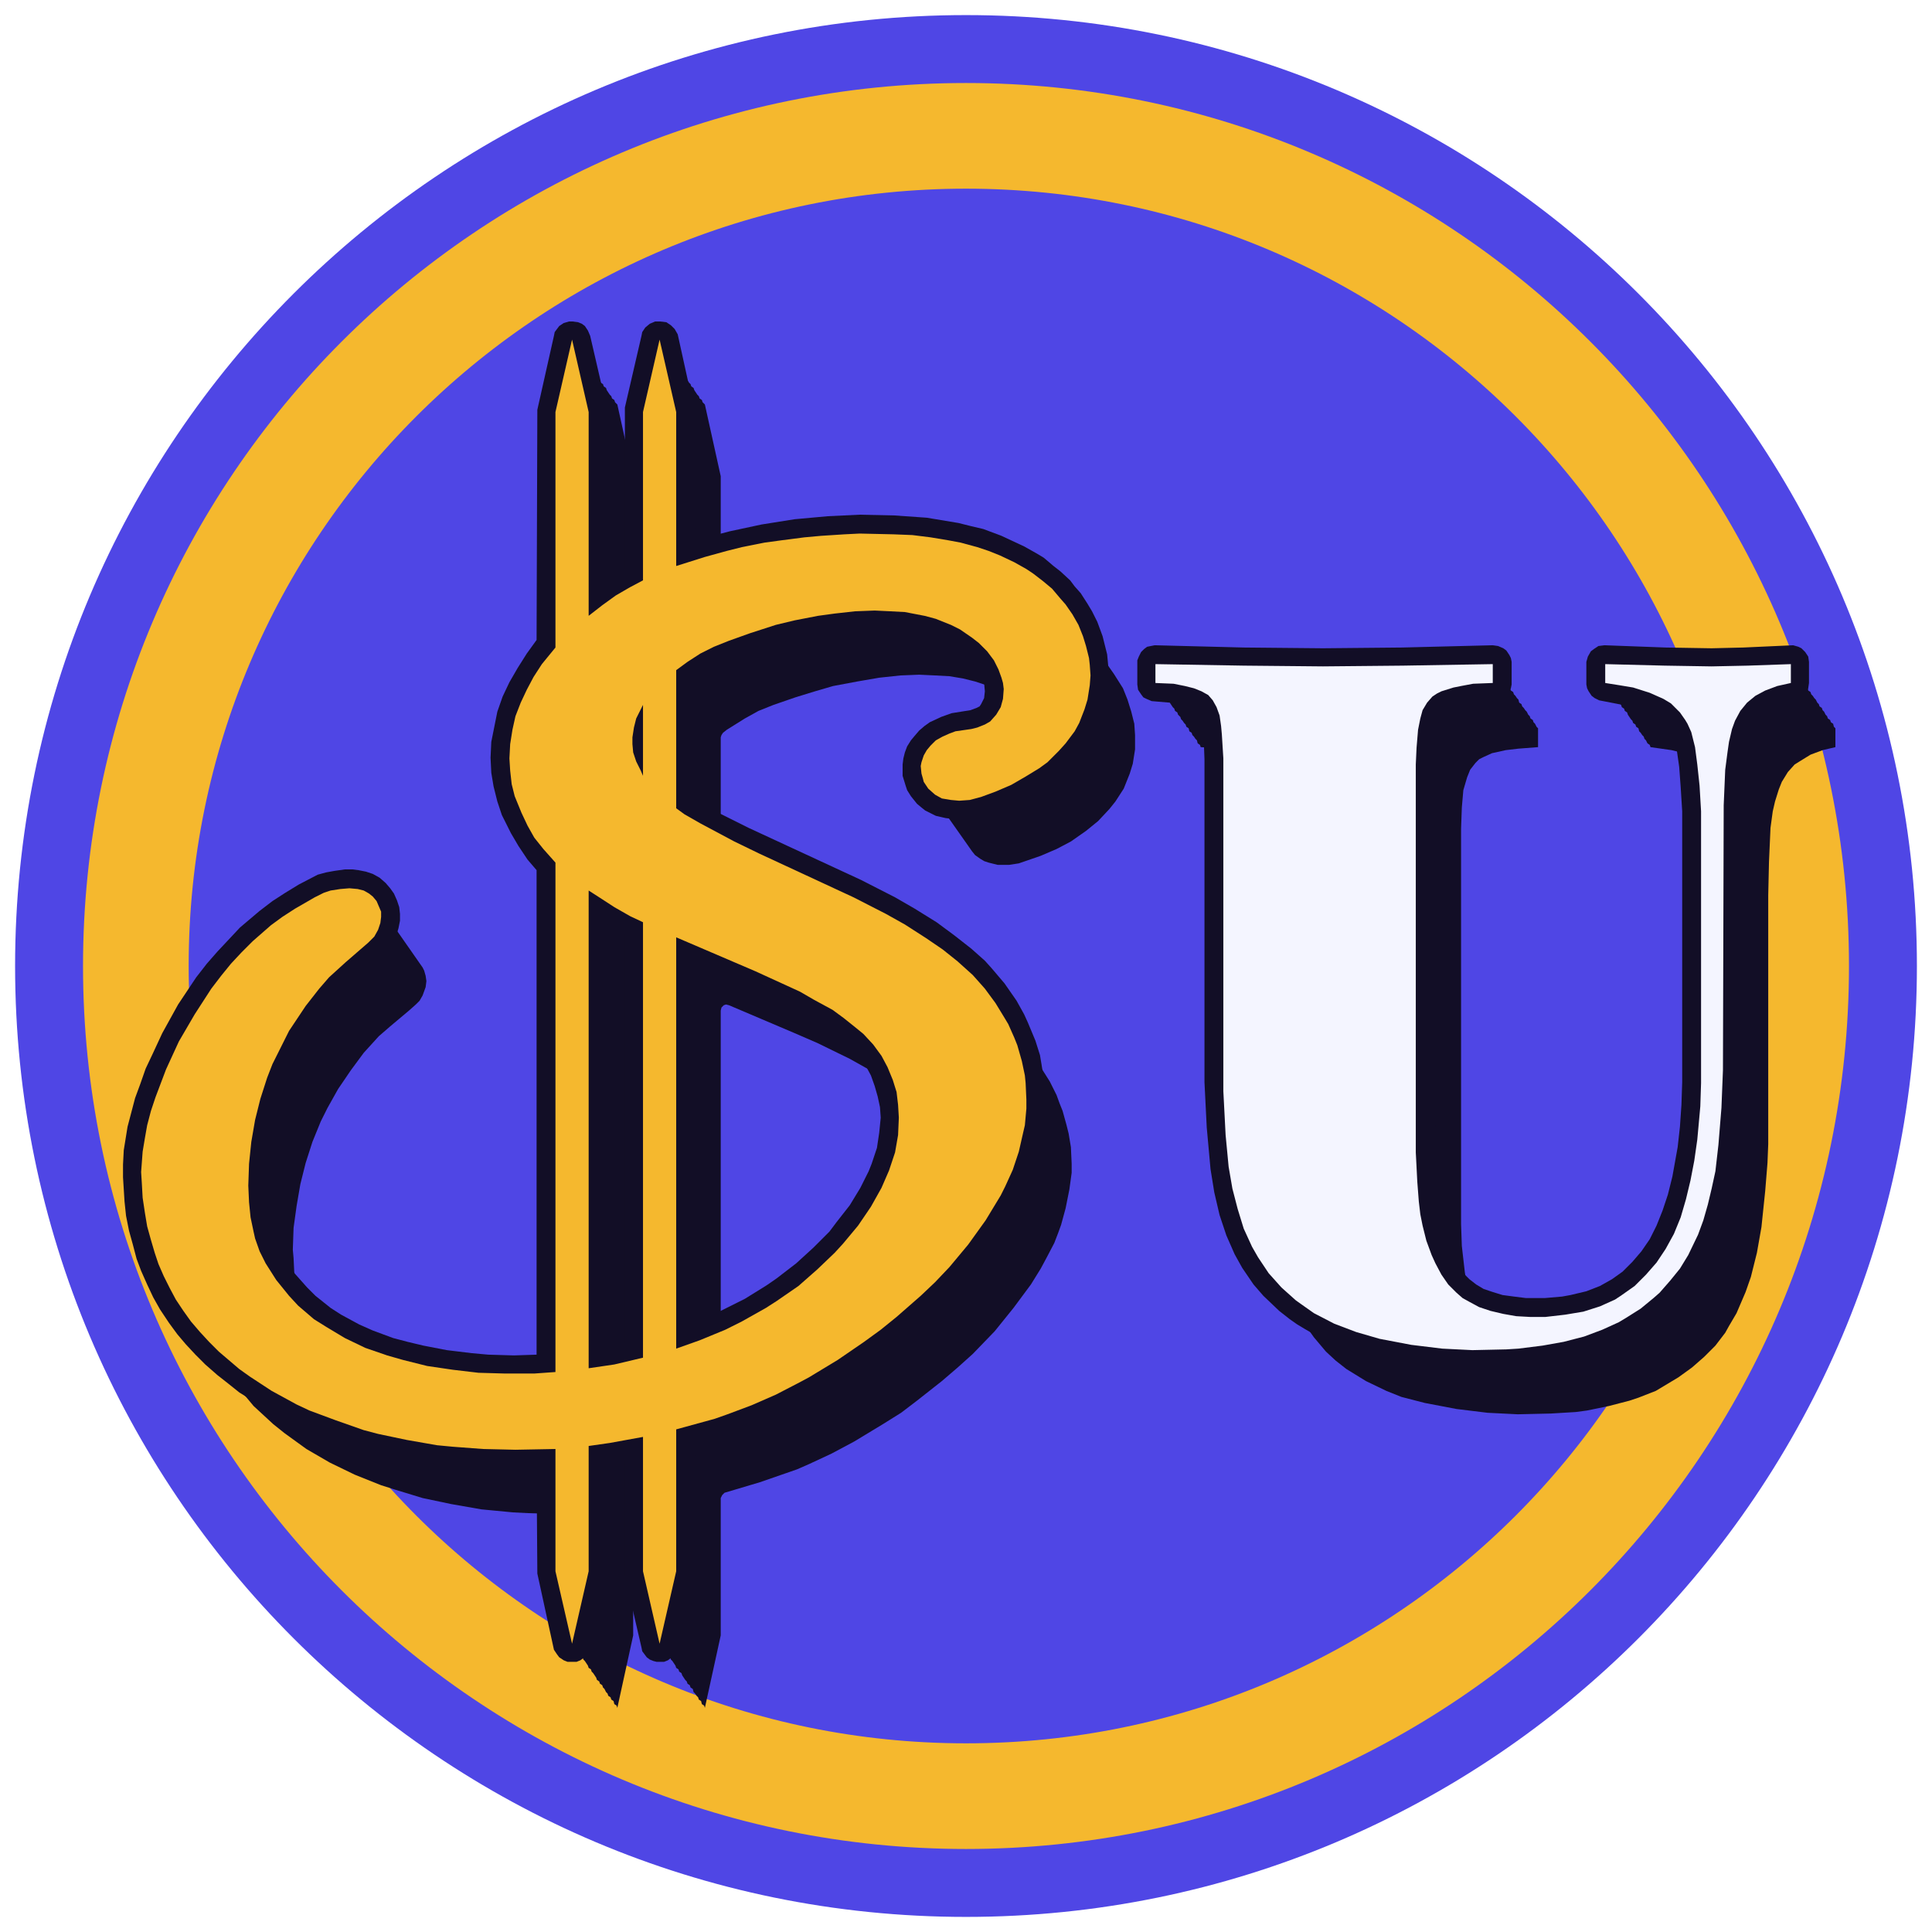
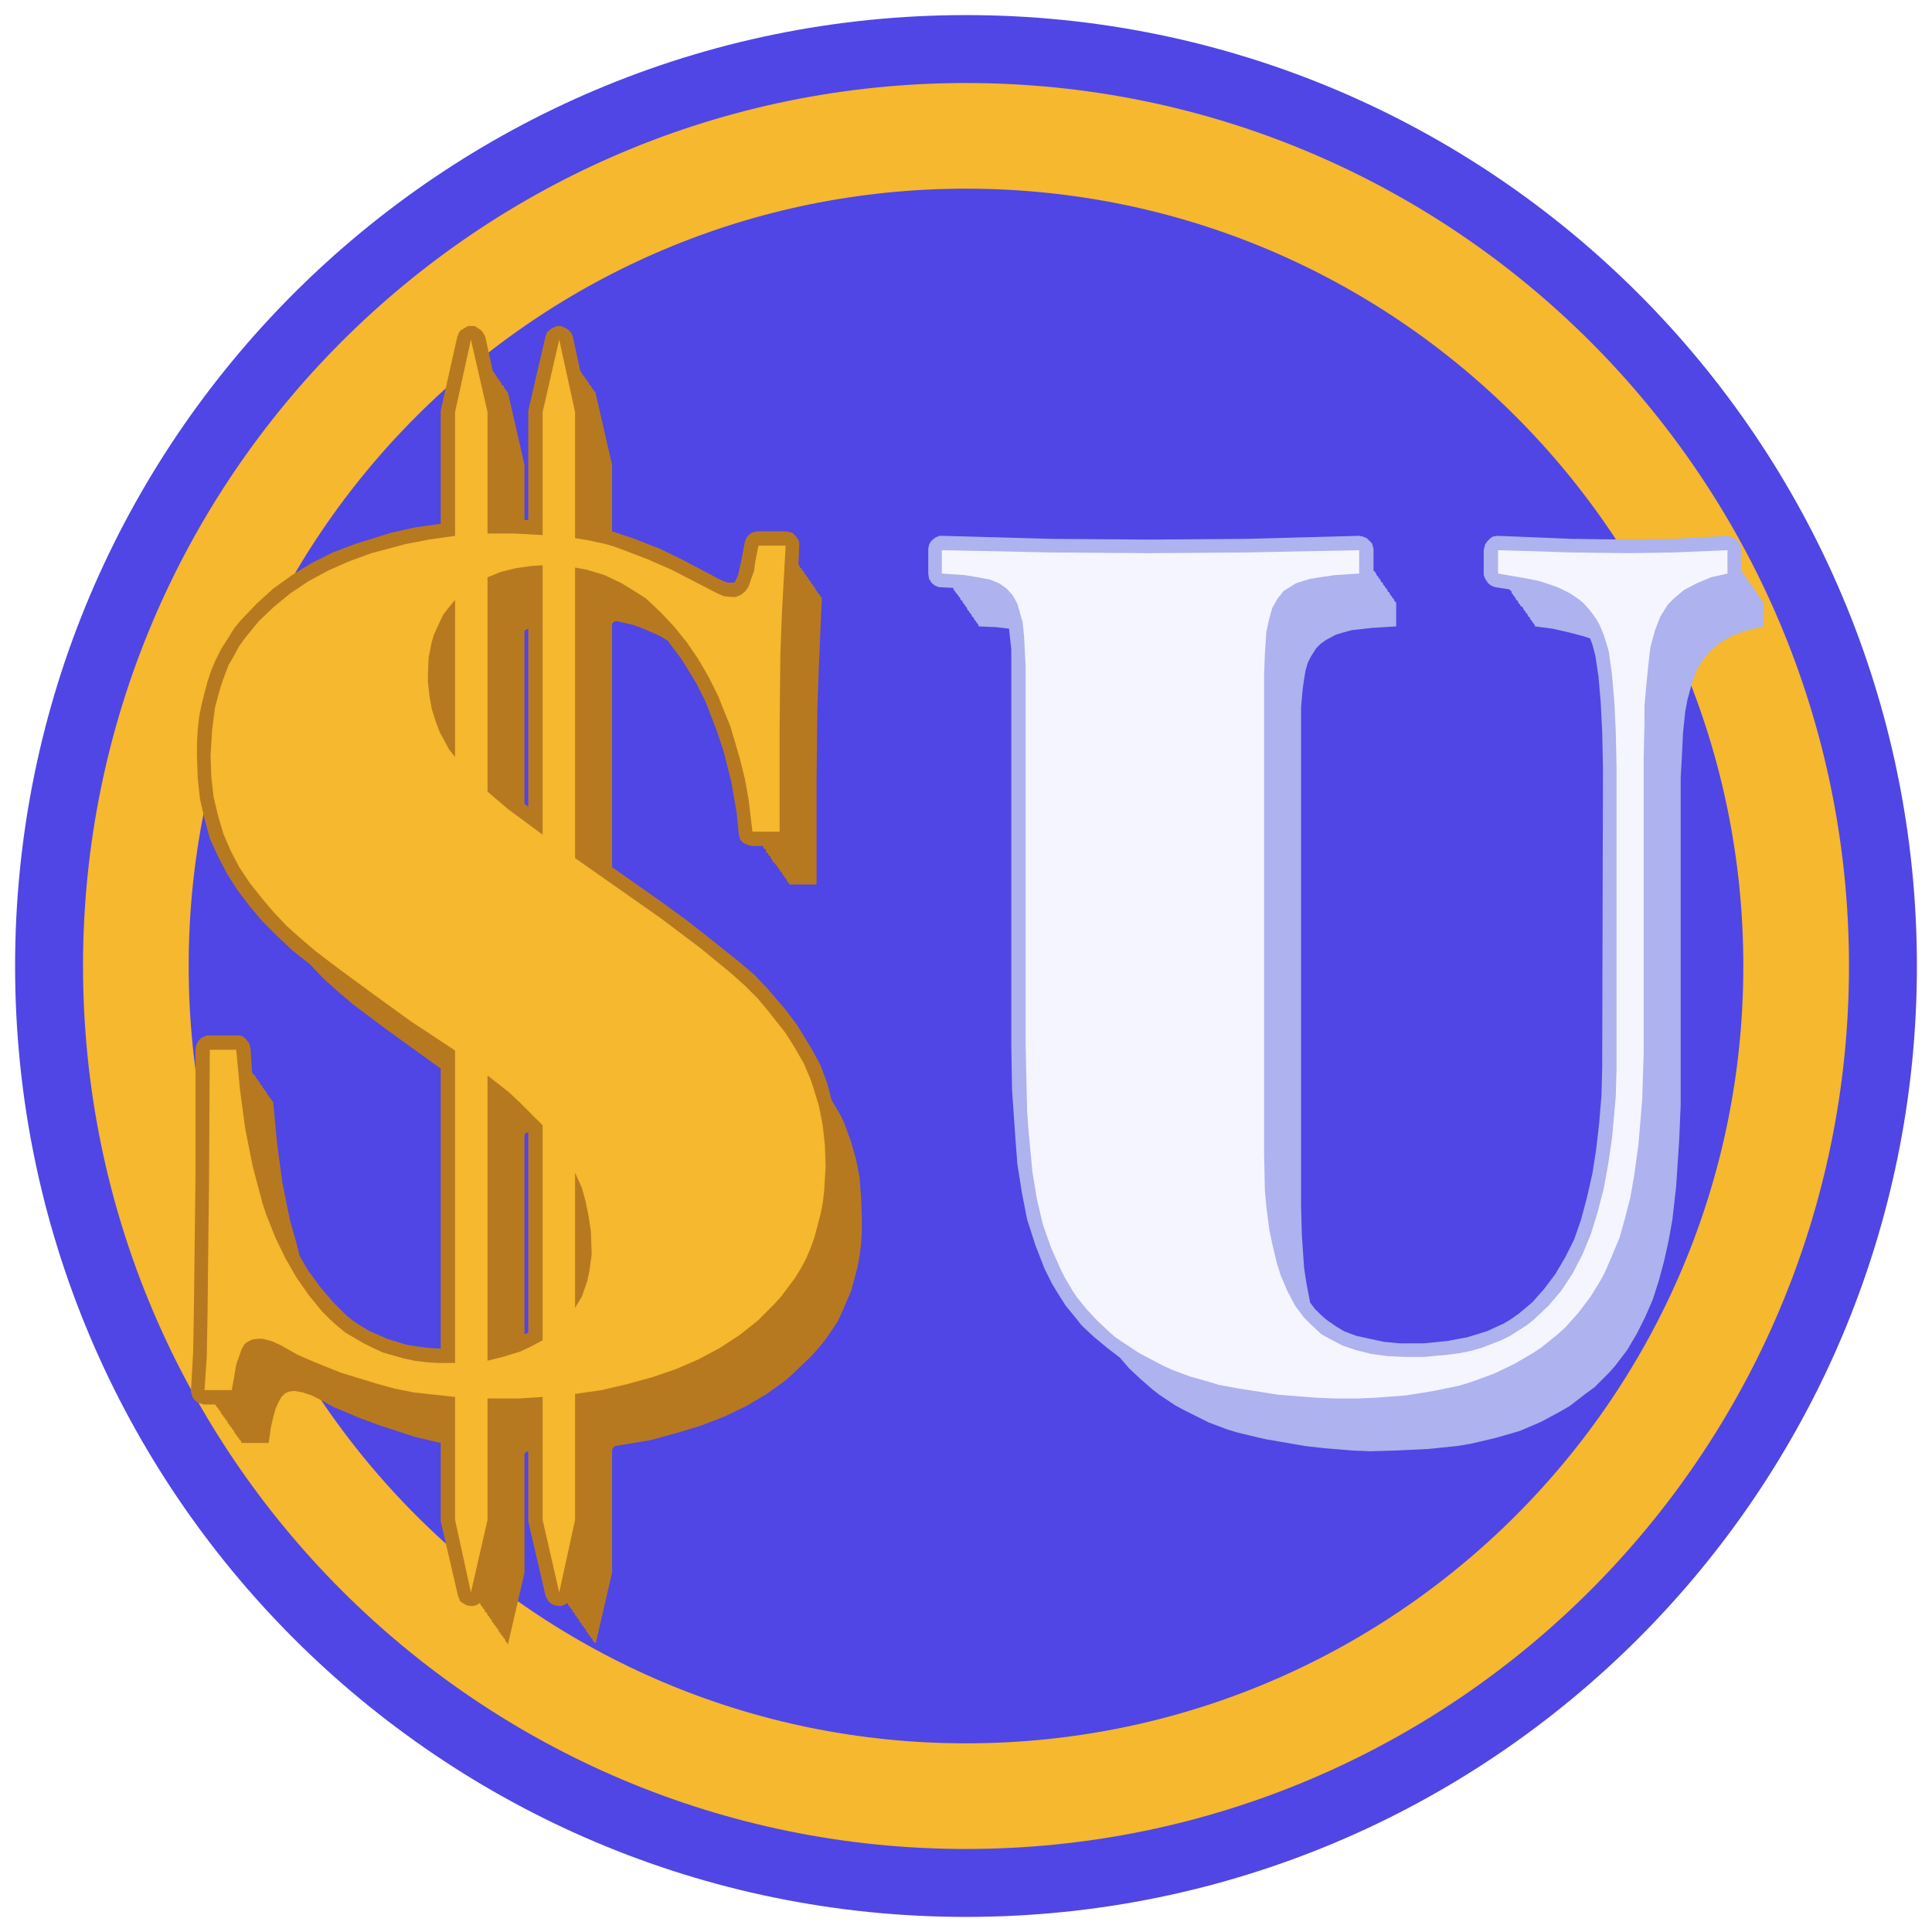
<svg xmlns="http://www.w3.org/2000/svg" viewBox="0 0 256 256">
-   <style>.centre{fill:#4F46E5}.centre-s{stroke:#4F46E5}.gold{fill:#F5B82E}.gold-s{stroke:#F5B82E}.markInk{fill:#120E26}.markInk-s{stroke:#120E26}.uFace{fill:#F4F5FF}.uFace-s{stroke:#F4F5FF}@media (prefers-color-scheme:dark){.centre{fill:#8B83FF}.centre-s{stroke:#8B83FF}.gold{fill:#E9B949}.gold-s{stroke:#E9B949}.markInk{fill:#05050A}.markInk-s{stroke:#05050A}.uFace{fill:#15161E}.uFace-s{stroke:#15161E}}</style>
+   <style>.centre{fill:#4F46E5}.centre-s{stroke:#4F46E5}.gold{fill:#F5B82E}.gold-s{stroke:#F5B82E}.goldDeep{fill:#B7791F}.goldDeep-s{stroke:#B7791F}.uDeep{fill:#AEB2EE}.uDeep-s{stroke:#AEB2EE}.uFace{fill:#F4F5FF}.uFace-s{stroke:#F4F5FF}@media (prefers-color-scheme:dark){.centre{fill:#8B83FF}.centre-s{stroke:#8B83FF}.gold{fill:#E9B949}.gold-s{stroke:#E9B949}.goldDeep{fill:#8A6414}.goldDeep-s{stroke:#8A6414}.uDeep{fill:#04050A}.uDeep-s{stroke:#04050A}.uFace{fill:#15161E}.uFace-s{stroke:#15161E}}</style>
  <circle cx="128" cy="128" r="126" class="centre" />
  <circle cx="128" cy="128" r="110" class="gold-s" fill="none" stroke-width="14" />
-   <path d="M56.0 128.2L56.2 128.6L56.4 129.3L56.5 130.0L56.4 130.8L56.0 131.9L55.6 132.6L55.1 133.1L54.2 133.9L51.7 136.0L50.2 137.3L48.2 139.5L46.5 141.8L44.8 144.3L43.4 146.8L42.5 148.6L41.4 151.3L40.5 154.1L39.8 156.9L39.3 159.8L38.9 162.7L38.8 165.6L38.9 166.7L39.0 168.8L39.3 170.8L39.8 172.6L40.1 173.5L40.3 174.0L42.0 175.3L43.5 176.4L46.0 177.8L47.9 178.7L49.7 179.5L51.7 180.2L53.7 180.7L55.9 181.3L58.1 181.7L61.5 182.2L63.8 182.4L66.1 182.5L68.5 182.6L71.2 182.5L73.4 182.4L73.8 182.1L73.9 181.9L74.0 181.7L74.0 115.6L73.9 115.3L70.7 110.7L69.9 109.2L69.2 107.6L68.6 105.9L68.2 104.3L67.9 102.6L67.9 101.0L68.0 99.1L68.3 97.3L68.7 95.4L69.4 93.6L70.2 91.9L71.1 90.2L72.2 88.5L73.9 86.4L74.0 86.1L74.0 55.1L76.2 45.6L76.3 45.9L76.5 46.1L76.7 46.4L76.9 46.6L77.0 47.0L77.3 47.2L77.4 47.5L77.7 47.7L77.8 48.0L78.0 48.2L78.1 48.5L78.4 48.8L78.5 49.1L78.8 49.3L78.9 49.6L79.1 49.8L79.3 50.1L79.5 50.4L79.6 50.7L79.9 50.9L80.0 51.2L80.3 51.4L80.4 51.7L80.6 52.0L80.8 52.3L81.0 52.5L81.1 52.8L81.4 53.0L81.5 53.3L81.8 53.6L83.9 63.1L83.9 77.1L84.0 77.4L84.2 77.7L84.7 77.8L85.0 77.7L85.4 77.4L85.6 77.0L85.6 55.1L87.8 45.6L87.9 45.8L88.2 46.1L88.3 46.4L88.5 46.6L88.6 47.0L88.9 47.2L89.0 47.5L89.3 47.7L89.4 48.0L89.6 48.2L89.8 48.5L90.0 48.8L90.1 49.1L90.4 49.3L90.5 49.6L90.8 49.8L90.9 50.1L91.1 50.4L91.3 50.7L91.5 50.9L91.6 51.2L91.9 51.4L92.0 51.7L92.2 52.0L92.4 52.3L92.6 52.5L92.7 52.8L93.0 53.0L93.1 53.3L93.4 53.6L95.5 63.1L95.5 72.9L95.6 73.2L95.9 73.5L96.1 73.6L96.4 73.6L98.7 73.1L101.7 72.5L103.9 72.1L107.0 71.7L111.2 71.3L115.4 71.2L117.9 71.3L120.4 71.4L124.5 71.8L126.8 72.2L128.4 72.6L129.9 73.0L131.4 73.5L133.6 74.4L134.9 75.1L136.5 76.0L137.8 76.9L138.6 77.5L140.4 79.2L141.5 80.6L147.6 89.3L148.8 91.2L149.4 92.7L149.9 94.3L150.3 95.9L150.4 97.4L150.4 99.3L150.1 101.2L149.7 102.5L149.3 103.5L148.9 104.5L147.8 106.2L147.0 107.2L145.5 108.8L143.9 110.1L141.9 111.5L140.0 112.5L137.9 113.4L135.0 114.4L133.7 114.6L132.2 114.6L131.0 114.3L130.4 114.1L129.9 113.8L129.2 113.3L128.8 112.8L123.1 104.7L122.6 103.7L122.4 102.7L122.4 102.1L122.5 101.6L122.8 100.6L123.5 99.6L124.4 98.7L125.4 98.0L126.5 97.6L127.5 97.4L129.5 97.0L130.6 96.7L131.6 96.1L132.4 95.3L132.7 94.7L133.1 93.9L133.3 93.1L133.3 92.3L133.2 92.1L133.0 91.9L131.3 91.0L129.2 90.3L127.6 89.9L125.8 89.6L123.9 89.5L121.8 89.4L119.3 89.5L116.5 89.8L113.6 90.3L110.4 90.9L108.0 91.6L105.4 92.4L102.5 93.4L100.5 94.2L98.7 95.2L96.3 96.7L95.8 97.1L95.6 97.4L95.5 97.7L95.5 110.5L95.6 110.8L95.7 111.0L96.1 111.3L99.2 112.9L113.4 119.4L117.8 121.7L121.1 123.5L124.1 125.5L126.4 127.2L128.3 128.9L130.1 130.6L131.6 132.5L137.9 141.4L139.1 143.3L140.0 145.1L140.4 146.2L140.8 147.2L141.3 149.0L141.6 150.2L141.9 152.0L142.0 154.2L142.0 155.4L141.7 157.6L141.2 160.1L140.6 162.3L140.2 163.4L139.7 164.7L138.6 166.8L137.9 168.1L136.6 170.2L134.3 173.3L131.8 176.4L128.9 179.4L126.9 181.2L124.8 183.0L121.5 185.6L119.4 187.2L117.0 188.7L113.2 191.0L110.2 192.6L107.2 194.0L105.6 194.7L100.7 196.4L96.0 197.8L95.7 198.1L95.5 198.5L95.5 216.7L93.4 226.3L93.3 226.0L93.0 225.8L92.9 225.4L92.6 225.2L92.5 224.9L92.3 224.7L92.1 224.4L91.9 224.2L91.8 223.8L91.5 223.6L91.4 223.3L91.1 223.1L91.0 222.8L90.8 222.6L90.6 222.3L90.4 222.0L90.3 221.7L90.0 221.5L89.9 221.2L89.6 221.0L89.5 220.7L89.3 220.4L89.1 220.1L88.9 219.9L88.8 219.6L88.5 219.4L88.4 219.1L88.2 218.8L88.0 218.5L87.8 218.3L85.6 208.8L85.6 200.7L85.5 200.4L85.3 200.1L84.9 200.0L84.4 200.1L84.1 200.3L83.9 200.7L83.9 216.7L81.8 226.3L81.7 226.0L81.4 225.8L81.3 225.4L81.0 225.2L80.9 224.9L80.6 224.7L80.5 224.4L80.3 224.2L80.1 223.8L79.9 223.6L79.8 223.3L79.5 223.1L79.4 222.8L79.1 222.6L79.0 222.3L78.8 222.0L78.6 221.7L78.4 221.5L78.3 221.2L78.0 221.0L77.9 220.7L77.7 220.4L77.5 220.1L77.3 219.9L77.2 219.6L76.9 219.4L76.8 219.1L76.5 218.8L76.4 218.5L76.2 218.3L74.0 208.8L74.0 201.4L73.9 201.1L73.8 200.8L73.5 200.7L73.3 200.6L70.0 200.5L68.0 200.4L63.8 200.0L59.8 199.3L56.0 198.5L52.4 197.4L50.5 196.8L47.0 195.4L43.7 193.8L40.6 192.0L37.7 189.9L36.2 188.7L33.6 186.3L32.6 185.1L31.4 183.8L30.4 182.4L24.7 174.2L23.8 172.9L22.8 171.2L22.1 169.7L21.5 168.2L20.8 166.4L20.3 164.6L19.9 162.9L19.5 161.1L19.3 159.4L19.1 157.4L19.1 155.8L19.2 154.1L19.4 152.3L19.7 150.5L20.2 148.6L20.7 146.7L21.7 144.0L22.4 142.1L23.6 139.5L24.6 137.6L26.1 135.0L27.3 133.1L29.0 130.6L30.4 129.0L32.4 126.7L34.0 125.2L36.2 123.2L37.9 121.9L39.5 120.8L41.2 119.9L43.4 118.8L44.6 118.4L46.3 118.2L47.5 118.3L48.6 118.6L49.1 118.8L49.6 119.2L50.0 119.6ZM95.5 133.9L95.5 176.0L95.6 176.3L95.7 176.5L96.0 176.7L96.3 176.7L96.6 176.7L98.6 175.7L101.8 173.8L103.3 172.9L106.1 170.9L107.5 169.8L109.9 167.7L111.0 166.5L113.1 164.1L115.0 161.7L115.8 160.4L117.1 158.0L118.2 155.6L118.6 154.4L119.2 152.1L119.5 149.8L119.5 148.1L119.4 147.0L119.3 145.8L119.0 144.7L118.8 144.3L117.3 143.1L115.1 141.7L112.6 140.3L108.3 138.2L105.3 136.9L96.6 133.2L96.2 133.1L95.9 133.2L95.6 133.5ZM83.9 127.9L83.9 179.9L84.0 180.2L84.1 180.5L84.4 180.6L84.7 180.7L85.1 180.6L85.4 180.5L85.6 180.2L85.6 179.9L85.6 128.0L85.6 127.7L85.4 127.5L85.0 127.2L84.7 127.2L84.4 127.2L84.2 127.3L84.0 127.6Z" class="markInk" />
-   <path d="M42.1 115.9L43.2 115.6L44.3 115.4L45.7 115.2L46.7 115.2L47.5 115.3L48.5 115.5L49.4 115.8L50.3 116.3L51.1 117.0L51.7 117.7L52.2 118.4L52.6 119.3L52.9 120.2L53.0 121.1L53.0 122.0L52.8 123.0L52.5 124.0L51.9 125.0L51.4 125.8L50.2 127.0L47.4 129.3L46.0 130.6L44.2 132.6L42.5 134.7L41.0 137.0L39.6 139.4L38.8 141.1L37.8 143.6L36.9 146.3L36.4 148.1L36.0 149.9L35.6 152.6L35.5 154.4L35.4 156.2L35.4 159.1L35.6 160.9L36.2 163.4L37.0 165.5L37.7 166.9L39.1 168.8L40.7 170.6L41.8 171.7L43.8 173.3L45.2 174.2L47.6 175.5L49.4 176.3L52.1 177.3L54.0 177.8L56.1 178.3L59.2 178.9L62.5 179.3L64.7 179.5L68.1 179.6L71.1 179.5L71.1 115.3L69.9 113.9L68.7 112.1L67.7 110.4L66.5 108.0L65.9 106.2L65.4 104.2L65.1 102.4L65.0 100.4L65.1 98.3L65.5 96.3L65.9 94.3L66.6 92.3L67.5 90.4L68.6 88.5L69.8 86.6L71.1 84.8L71.2 54.3L73.4 44.5L73.5 44.0L73.8 43.6L74.1 43.2L74.7 42.8L75.4 42.6L75.9 42.6L76.6 42.7L77.1 42.9L77.5 43.2L77.9 43.8L78.2 44.5L80.4 54.0L80.4 54.6L80.4 76.8L82.8 75.4L82.8 54.6L82.8 54.0L85.0 44.5L85.1 44.0L85.5 43.4L86.1 42.9L86.8 42.6L87.5 42.6L88.3 42.7L88.9 43.1L89.4 43.6L89.8 44.3L92.0 54.3L92.1 71.6L96.7 70.4L100.9 69.5L105.3 68.8L109.7 68.4L113.9 68.2L118.5 68.3L122.8 68.6L125.2 69.0L127.0 69.3L128.6 69.7L130.3 70.1L132.7 71.0L135.7 72.4L137.3 73.3L138.3 73.9L139.6 75.0L140.5 75.7L141.8 76.9L142.4 77.7L143.2 78.6L144.1 80.0L144.7 81.0L145.4 82.4L146.1 84.3L146.7 86.7L146.9 88.8L146.9 90.7L146.8 92.0L146.5 93.2L146.1 94.8L145.3 96.8L144.4 98.3L143.1 100.1L141.4 101.9L140.1 103.1L138.0 104.6L135.6 106.0L133.3 107.0L130.7 107.9L129.4 108.3L128.6 108.5L127.0 108.6L125.3 108.4L124.0 108.1L123.4 107.8L122.6 107.4L122.1 107.0L121.5 106.5L120.7 105.5L120.2 104.7L120.0 104.1L119.6 102.8L119.6 101.3L119.7 100.5L119.9 99.7L120.2 98.9L120.7 98.1L121.2 97.5L121.8 96.8L122.5 96.2L123.2 95.7L124.7 95.0L126.1 94.5L128.6 94.1L129.4 93.8L129.8 93.6L130.0 93.3L130.2 92.9L130.4 92.5L130.5 91.6L130.4 90.5L129.9 89.4L129.1 88.2L128.4 87.3L127.3 86.5L126.0 85.6L124.9 85.0L123.2 84.3L121.9 84.0L119.6 83.6L117.8 83.4L115.9 83.4L114.1 83.4L111.6 83.7L109.5 83.9L106.6 84.5L104.3 85.0L101.9 85.7L99.3 86.5L97.4 87.2L95.6 88.0L94.0 88.8L92.1 90.0L92.1 105.8L95.4 107.8L99.2 109.7L114.1 116.6L118.6 118.9L121.2 120.4L124.1 122.2L126.4 123.9L128.7 125.7L130.5 127.3L131.4 128.3L133.1 130.3L134.7 132.6L135.7 134.4L136.2 135.5L137.2 137.9L137.8 139.8L138.0 141.0L138.4 143.5L138.5 145.5L138.5 146.8L138.2 149.7L137.7 152.0L137.4 153.3L136.5 156.0L135.5 158.2L134.8 159.5L134.1 160.8L132.7 163.0L130.3 166.3L127.7 169.5L124.7 172.6L121.5 175.5L119.3 177.3L117.1 179.0L114.8 180.7L112.4 182.3L108.5 184.6L105.3 186.3L102.3 187.7L100.6 188.4L97.1 189.7L92.1 191.3L92.0 208.5L89.8 218.6L89.6 219.0L89.3 219.4L88.9 219.7L88.5 220.0L88.0 220.2L87.5 220.2L87.0 220.2L86.6 220.1L86.1 219.9L85.7 219.6L85.4 219.2L85.1 218.8L85.0 218.3L82.8 208.8L82.8 208.2L82.8 193.4L80.4 193.7L80.4 208.5L78.1 218.6L77.9 219.0L77.6 219.4L77.3 219.7L76.9 220.0L76.4 220.2L75.9 220.2L75.2 220.2L74.7 220.0L74.1 219.6L73.8 219.2L73.4 218.6L71.2 208.5L71.1 194.5L66.1 194.6L61.8 194.4L57.6 193.9L53.5 193.3L49.4 192.3L45.5 191.2L41.7 189.9L38.3 188.4L36.5 187.5L34.9 186.5L31.7 184.5L30.2 183.3L28.8 182.2L27.2 180.8L25.9 179.5L24.6 178.1L23.5 176.8L22.4 175.3L21.2 173.5L20.3 171.9L19.5 170.2L18.7 168.4L18.1 166.8L17.6 164.9L17.1 163.1L16.7 161.1L16.5 159.2L16.3 156.0L16.3 154.3L16.4 152.4L16.9 149.3L17.4 147.4L17.9 145.5L18.6 143.6L19.3 141.6L20.2 139.7L21.5 136.9L23.6 133.1L24.8 131.3L26.0 129.5L27.4 127.7L28.8 126.1L30.3 124.5L31.8 122.9L34.4 120.7L36.1 119.4L37.8 118.3L39.6 117.2ZM92.1 128.0L92.1 175.2L95.1 173.9L97.1 172.9L98.7 172.1L101.6 170.3L102.9 169.4L105.5 167.4L107.8 165.3L109.9 163.2L110.8 162.0L112.6 159.7L114.0 157.4L115.1 155.2L115.5 154.2L116.2 152.1L116.5 150.1L116.7 148.1L116.6 146.7L116.3 145.3L115.9 143.9L115.4 142.5L114.7 141.2L113.8 140.0L112.7 138.8L111.7 138.0L110.4 136.9L108.9 135.9L107.3 135.0L105.5 134.0L99.9 131.3ZM80.4 122.5L80.4 178.4L82.8 178.0L82.8 123.8Z" class="markInk" />
-   <path d="M73.6 85.8L73.6 54.6L75.8 45.0L78.0 54.6L78.0 81.6L79.8 80.2L81.6 78.9L83.5 77.8L85.2 76.9L85.2 54.6L87.4 45.0L89.6 54.6L89.6 75.0L93.4 73.8L96.3 73.0L98.3 72.5L101.3 71.9L103.5 71.6L106.6 71.2L108.8 71.0L111.9 70.8L113.9 70.7L118.4 70.8L120.9 70.9L123.3 71.2L125.7 71.6L127.3 71.9L129.5 72.5L131.0 73.0L132.5 73.6L134.4 74.5L136.0 75.4L136.9 76.0L138.2 77.0L139.4 78.0L140.5 79.3L141.2 80.1L142.1 81.4L142.9 82.8L143.5 84.3L143.9 85.6L144.3 87.2L144.4 88.1L144.5 89.5L144.4 90.8L144.1 92.7L143.7 94.0L143.0 95.8L142.4 96.9L141.2 98.5L140.3 99.5L138.8 101.0L137.7 101.8L135.9 102.9L134.0 104.0L131.9 104.9L130.0 105.6L128.5 106.0L127.1 106.1L126.0 106.0L124.8 105.8L123.9 105.3L123.0 104.5L122.4 103.6L122.3 103.2L122.1 102.5L122.0 101.5L122.1 101.0L122.4 100.1L122.8 99.4L123.3 98.8L124.0 98.1L124.9 97.6L125.8 97.2L126.6 96.9L128.7 96.6L129.5 96.4L130.5 96.0L131.2 95.6L132.0 94.7L132.6 93.7L132.9 92.6L133.0 91.3L132.9 90.5L132.7 89.8L132.3 88.7L131.7 87.5L130.8 86.3L129.7 85.2L128.8 84.5L127.2 83.4L126.0 82.8L124.0 82.0L122.5 81.6L119.9 81.1L118.0 81.0L115.9 80.9L113.3 81.0L110.6 81.3L108.4 81.6L105.3 82.2L102.8 82.8L99.4 83.9L96.6 84.9L94.6 85.7L92.8 86.6L91.1 87.7L89.6 88.8L89.6 107.1L90.7 107.9L92.8 109.1L97.3 111.5L100.6 113.1L113.1 118.9L117.4 121.1L119.9 122.5L122.7 124.3L124.9 125.8L126.9 127.4L128.9 129.2L130.5 131.0L131.9 132.9L133.0 134.7L133.6 135.7L134.4 137.5L134.8 138.5L135.4 140.6L135.8 142.5L135.9 143.5L136.0 145.7L136.0 146.9L135.8 149.1L135.5 150.4L135.0 152.6L134.2 155.0L133.2 157.2L132.6 158.4L130.6 161.7L128.3 164.9L125.8 167.9L123.9 169.9L122.0 171.7L118.8 174.5L116.7 176.2L114.5 177.8L111.0 180.2L107.2 182.5L105.7 183.3L102.8 184.8L99.6 186.2L96.4 187.4L94.7 188.0L89.6 189.4L89.6 208.2L87.4 217.8L85.2 208.2L85.2 190.4L80.8 191.2L78.0 191.6L78.0 208.2L75.8 217.8L73.6 208.2L73.6 192.0L68.3 192.1L64.0 192.0L60.0 191.7L57.9 191.5L53.9 190.8L50.1 190.0L48.2 189.5L44.5 188.2L41.0 186.9L39.3 186.1L36.0 184.3L33.1 182.4L31.7 181.4L29.0 179.1L27.7 177.8L26.5 176.5L25.3 175.1L24.3 173.7L23.3 172.2L22.5 170.7L21.7 169.1L21.0 167.5L20.5 166.0L20.0 164.3L19.5 162.5L19.2 160.7L18.9 158.7L18.8 156.9L18.7 155.3L18.9 152.6L19.2 150.8L19.5 149.1L20.0 147.2L20.6 145.4L22.0 141.7L23.7 138.0L25.8 134.4L26.9 132.7L28.0 131.0L29.3 129.3L30.6 127.7L32.0 126.2L33.5 124.7L35.9 122.6L37.4 121.5L39.1 120.4L41.7 118.9L42.9 118.3L43.8 118.0L45.1 117.8L46.3 117.7L47.4 117.8L48.2 118.0L48.9 118.4L49.4 118.8L49.9 119.4L50.2 120.1L50.5 120.8L50.5 121.5L50.4 122.3L50.1 123.2L49.6 124.1L48.8 124.9L45.8 127.5L43.6 129.5L42.3 131.0L40.5 133.3L38.3 136.6L37.0 139.2L36.1 141.0L35.4 142.8L34.5 145.6L33.8 148.4L33.3 151.3L33.0 154.2L32.9 157.1L33.0 159.3L33.2 161.3L33.6 163.2L33.8 164.1L34.4 165.8L35.2 167.4L36.6 169.6L38.3 171.7L39.5 173.0L41.6 174.8L43.2 175.8L45.7 177.3L48.4 178.6L51.3 179.6L53.4 180.2L56.6 181.0L60.0 181.5L63.4 181.9L66.9 182.0L70.8 182.0L73.6 181.8L73.6 114.3L72.0 112.5L70.8 111.0L69.9 109.4L69.1 107.7L68.2 105.5L67.8 103.9L67.6 102.1L67.5 100.5L67.6 98.6L67.9 96.7L68.3 94.9L69.0 93.1L69.8 91.4L70.7 89.7L71.8 88.0ZM78.0 118.0L78.0 181.3L81.4 180.8L85.2 179.9L85.2 122.2L83.5 121.4L81.4 120.2L79.4 118.9ZM84.9 102.1L85.2 102.8L85.2 93.4L84.6 94.6L84.3 95.2L84.0 96.4L83.8 97.7L83.8 98.6L83.9 99.7L84.3 100.9ZM89.6 124.2L89.6 178.7L92.7 177.6L96.1 176.2L98.3 175.1L101.5 173.3L102.9 172.4L105.8 170.4L108.3 168.2L110.6 166.0L111.7 164.8L113.7 162.4L115.4 159.9L116.8 157.4L117.8 155.1L118.6 152.7L119.0 150.4L119.1 148.1L119.0 146.4L118.8 144.7L118.3 143.1L117.6 141.4L116.8 139.9L115.7 138.4L114.4 137.0L113.3 136.1L111.8 134.9L110.3 133.8L107.9 132.5L106.0 131.4L100.1 128.7Z" class="gold" />
-   <path d="M153.5 91.0L153.5 88.5L165.2 88.8L175.7 88.9L186.2 88.8L198.2 88.5L198.3 88.8L198.6 89.0L198.7 89.4L199.0 89.6L199.1 89.9L199.3 90.1L199.5 90.4L199.7 90.6L199.9 91.0L200.1 91.2L200.2 91.5L200.5 91.7L200.6 92.0L200.8 92.2L201.0 92.5L201.2 92.7L201.3 93.1L201.6 93.3L201.7 93.6L201.9 93.8L202.1 94.1L202.3 94.3L202.5 94.7L202.7 94.9L202.8 95.2L203.1 95.4L203.2 95.7L203.4 95.9L203.6 96.3L203.8 96.5L203.8 99.0L201.2 99.2L199.5 99.4L197.7 99.8L196.6 100.3L196.0 100.6L195.5 101.1L194.8 102.0L194.4 103.0L193.9 104.7L193.7 107.0L193.6 109.8L193.6 162.2L193.7 165.1L194.1 168.6L194.6 171.6L194.9 172.8L195.1 173.1L195.9 173.5L196.9 173.9L198.4 174.4L199.5 174.6L201.9 174.9L203.1 175.0L205.1 175.0L207.7 174.8L209.0 174.6L211.3 174.0L213.4 173.2L215.3 172.2L216.2 171.6L217.7 170.2L219.2 168.7L220.5 166.9L221.6 165.0L222.6 162.9L223.4 160.7L224.1 158.2L224.7 155.6L225.1 152.9L225.5 150.1L225.7 147.1L225.8 144.0L225.8 111.8L225.6 105.7L225.4 102.8L225.2 100.9L225.0 100.6L224.8 100.4L223.1 99.8L221.5 99.4L218.7 99.0L218.6 98.7L218.3 98.5L218.1 98.1L217.9 97.9L217.8 97.6L217.6 97.4L217.4 97.1L217.2 96.9L217.1 96.5L216.8 96.3L216.7 96.0L216.4 95.8L216.3 95.5L216.1 95.3L215.9 95.0L215.7 94.7L215.6 94.4L215.3 94.2L215.2 93.9L214.9 93.7L214.8 93.4L214.6 93.1L214.4 92.8L214.2 92.6L214.1 92.3L213.8 92.1L213.7 91.8L213.5 91.5L213.3 91.2L213.1 91.0L213.1 88.5L221.0 88.8L227.2 88.9L232.0 88.8L237.6 88.5L237.7 88.7L238.0 89.0L238.2 89.4L238.4 89.6L238.5 89.9L238.8 90.1L238.9 90.4L239.1 90.6L239.3 90.9L239.5 91.2L239.6 91.5L239.9 91.7L240.0 92.0L240.2 92.2L240.4 92.5L240.6 92.7L240.8 93.1L241.0 93.3L241.1 93.6L241.4 93.8L241.5 94.1L241.7 94.3L241.9 94.7L242.1 94.9L242.2 95.2L242.5 95.4L242.6 95.7L242.9 95.9L243.0 96.3L243.2 96.5L243.2 99.0L241.5 99.4L239.9 100.0L238.6 100.8L237.8 101.3L236.9 102.3L236.1 103.6L235.7 104.6L235.2 106.2L234.9 107.5L234.6 109.7L234.4 114.2L234.3 118.6L234.3 151.6L234.2 154.1L233.9 157.8L233.4 162.6L232.8 166.0L232.0 169.2L231.3 171.2L230.1 174.0L229.1 175.7L228.6 176.6L227.3 178.3L225.8 179.8L224.2 181.2L222.4 182.5L221.4 183.1L219.4 184.3L217.1 185.2L215.9 185.6L213.2 186.3L210.3 186.9L208.8 187.1L205.5 187.3L201.1 187.4L197.1 187.2L193.0 186.7L188.8 185.9L185.7 185.1L183.7 184.3L181.0 183.0L178.4 181.4L177.0 180.3L175.7 179.1L174.1 177.2L167.5 167.9L166.2 165.7L165.5 164.1L164.6 161.6L163.9 159.0L163.3 156.1L163.1 154.1L162.8 150.9L162.6 147.5L162.5 143.9L162.5 101.8L162.4 99.8L162.2 99.4L161.8 99.2L159.1 99.0L159.0 98.7L158.7 98.5L158.6 98.1L158.4 97.9L158.2 97.6L158.0 97.4L157.9 97.1L157.6 96.9L157.5 96.5L157.2 96.3L157.1 96.0L156.9 95.8L156.7 95.5L156.5 95.3L156.4 95.0L156.1 94.7L156.0 94.4L155.7 94.2L155.6 93.9L155.4 93.7L155.2 93.4L155.0 93.1L154.9 92.8L154.6 92.6L154.5 92.3L154.3 92.1L154.1 91.8L153.9 91.5L153.8 91.2Z" class="markInk" />
-   <path d="M239.7 90.5L239.6 91.2L239.5 91.6L239.0 92.2L238.7 92.5L238.0 92.8L236.2 93.3L235.0 93.8L234.0 94.3L233.3 94.9L232.7 95.6L232.2 96.5L231.7 97.8L231.5 98.8L231.3 100.0L231.1 102.2L230.8 106.8L230.8 141.8L230.6 147.0L230.2 152.0L229.7 155.6L229.3 158.0L228.4 161.3L227.7 163.5L226.8 165.6L225.8 167.6L224.6 169.5L223.2 171.4L222.4 172.3L220.8 173.8L218.8 175.4L217.8 176.1L215.7 177.4L213.2 178.5L210.6 179.5L207.7 180.2L206.2 180.5L203.1 181.0L199.7 181.3L195.1 181.4L190.9 181.1L188.8 180.9L185.6 180.5L183.4 180.1L181.2 179.6L177.9 178.5L176.8 178.1L174.8 177.2L172.9 176.1L171.9 175.5L170.9 174.8L169.5 173.7L167.4 171.7L166.1 170.2L164.6 168.0L163.6 166.2L162.5 163.7L161.6 161.0L160.9 158.0L160.4 154.9L159.9 149.4L159.6 143.4L159.6 100.6L159.5 98.0L159.2 95.7L159.0 94.9L158.8 94.4L158.4 94.0L157.9 93.7L157.2 93.4L156.1 93.2L152.6 92.9L151.9 92.6L151.5 92.4L151.2 92.0L150.8 91.4L150.7 90.7L150.7 88.0L150.7 87.5L150.9 87.0L151.2 86.4L151.6 86.0L152.0 85.7L152.5 85.6L153.0 85.5L164.8 85.8L175.3 85.9L185.8 85.8L197.8 85.5L198.5 85.6L199.2 85.9L199.6 86.2L200.0 86.8L200.2 87.2L200.3 87.7L200.3 90.7L200.2 91.2L200.0 91.6L199.6 92.2L199.1 92.6L198.4 92.9L194.4 93.2L192.8 93.6L191.8 93.9L191.3 94.3L190.9 94.9L190.6 95.8L190.4 97.0L190.2 99.2L190.1 101.3L190.2 154.6L190.2 156.4L190.5 158.9L190.7 160.5L191.1 162.5L191.4 163.7L192.0 165.4L192.6 166.8L193.3 168.0L193.8 168.6L194.7 169.5L195.6 170.2L196.6 170.8L197.8 171.2L199.1 171.6L200.6 171.8L202.2 172.0L204.7 172.0L207.0 171.8L208.1 171.6L210.2 171.1L212.0 170.4L213.6 169.5L215.0 168.5L216.3 167.2L217.5 165.8L218.6 164.2L219.5 162.4L220.3 160.4L221.0 158.3L221.6 155.9L222.3 152.0L222.6 149.3L222.8 146.4L222.9 143.4L222.9 111.3L222.9 107.5L222.7 104.3L222.5 101.6L222.2 99.5L221.7 97.9L221.1 96.6L220.4 95.7L219.6 95.0L218.3 94.3L216.5 93.7L215.0 93.4L211.9 92.8L211.3 92.5L210.9 92.2L210.5 91.6L210.3 91.2L210.2 90.7L210.2 87.7L210.4 87.0L210.8 86.3L211.2 86.0L211.8 85.6L212.6 85.5L220.7 85.8L226.8 85.9L231.0 85.8L237.6 85.5L238.3 85.7L238.7 85.9L239.2 86.4L239.6 87.0L239.7 87.7Z" class="markInk" />
-   <path d="M237.3 90.5L235.5 90.9L233.9 91.5L232.6 92.2L231.5 93.1L230.6 94.2L229.9 95.5L229.5 96.6L229.1 98.3L228.9 99.7L228.6 102.0L228.4 106.7L228.3 141.8L228.1 146.8L227.7 151.7L227.3 155.2L226.8 157.5L226.3 159.6L225.7 161.7L225.0 163.6L223.7 166.3L222.6 168.1L221.3 169.7L219.9 171.3L219.1 172.0L217.4 173.4L215.5 174.6L214.5 175.2L212.3 176.2L209.9 177.1L207.2 177.8L204.4 178.3L201.2 178.7L199.6 178.8L195.1 178.9L191.1 178.7L187.0 178.2L182.8 177.4L179.7 176.5L176.8 175.4L174.1 174.0L172.4 172.8L171.7 172.3L169.8 170.6L168.1 168.7L166.7 166.6L165.9 165.2L164.8 162.8L164.0 160.2L163.3 157.5L162.8 154.6L162.4 150.4L162.1 144.6L162.1 140.9L162.1 100.5L161.9 97.3L161.8 96.2L161.6 94.8L161.2 93.7L160.7 92.8L160.1 92.1L159.2 91.6L158.2 91.2L157.0 90.9L155.5 90.6L153.1 90.5L153.1 88.0L164.8 88.2L175.3 88.3L185.9 88.2L197.8 88.0L197.8 90.5L195.2 90.6L193.6 90.9L192.6 91.1L191.0 91.6L190.4 91.9L189.8 92.3L189.1 93.1L188.5 94.1L188.2 95.2L187.9 96.7L187.7 99.1L187.6 101.3L187.6 152.7L187.8 156.6L188.0 159.2L188.2 160.9L188.5 162.4L189.0 164.4L189.7 166.3L190.2 167.4L191.0 168.9L191.9 170.2L193.0 171.3L193.8 172.0L194.7 172.5L196.0 173.2L197.5 173.7L199.2 174.1L200.9 174.4L202.7 174.5L204.8 174.5L207.4 174.2L209.8 173.8L212.0 173.1L214.0 172.2L214.9 171.6L216.6 170.4L218.1 168.9L219.5 167.3L220.7 165.5L221.8 163.5L222.7 161.3L223.4 158.9L224.0 156.4L224.5 153.8L224.9 151.0L225.3 146.6L225.4 143.5L225.4 111.3L225.4 107.5L225.2 104.1L224.9 101.3L224.6 99.0L224.1 97.0L223.6 95.9L223.3 95.4L222.6 94.4L221.8 93.6L221.4 93.2L220.4 92.6L218.6 91.8L216.4 91.1L214.6 90.8L212.7 90.5L212.7 88.0L220.6 88.2L226.8 88.3L231.6 88.2L237.3 88.0Z" class="uFace" />
+   <path d="M58.4 69.4L58.4 54.4L60.6 44.6L60.8 44.1L61.0 43.8L61.5 43.5L62.0 43.2L62.3 43.2L62.9 43.2L63.2 43.4L63.8 43.8L64.0 44.1L64.3 44.6L65.3 49.2L65.5 49.4L65.6 49.6L65.8 49.8L65.9 50.1L66.1 50.3L66.2 50.5L66.4 50.7L66.5 51.0L66.7 51.1L66.8 51.4L67.0 51.6L67.1 51.8L67.3 52.0L69.5 61.6L69.5 68.9L70.0 68.9L70.0 54.4L72.3 44.5L72.5 44.0L73.1 43.5L73.8 43.2L74.3 43.2L75.0 43.5L75.3 43.7L75.7 44.1L75.9 44.6L76.9 49.2L77.1 49.4L77.2 49.7L77.4 49.8L77.5 50.1L77.7 50.3L77.8 50.5L78.0 50.7L78.1 51.0L78.3 51.1L78.4 51.4L78.6 51.6L78.7 51.8L78.9 52.0L81.1 61.6L81.1 70.4L83.8 71.3L87.4 72.7L90.5 74.2L95.6 76.9L96.4 77.2L97.0 77.2L97.2 77.2L97.4 77.1L97.8 76.2L98.2 74.4L98.7 71.8L98.9 71.3L99.2 70.9L99.6 70.6L100.3 70.4L104.1 70.4L104.6 70.5L105.0 70.6L105.4 71.0L105.7 71.4L105.9 71.8L105.9 72.3L105.8 74.8L105.9 74.9L106.0 75.2L106.2 75.3L106.3 75.6L106.5 75.7L106.6 76.0L106.8 76.2L106.9 76.4L107.1 76.6L107.2 76.9L107.4 77.0L107.5 77.3L107.7 77.5L107.8 77.7L108.0 77.9L108.1 78.2L108.3 78.4L108.4 78.6L108.6 78.8L108.7 79.0L108.9 79.2L108.5 88.4L108.3 93.9L108.2 103.7L108.2 117.2L104.6 117.2L104.5 117.0L104.3 116.8L104.2 116.5L104.0 116.3L103.9 116.1L103.7 115.9L103.6 115.6L103.4 115.5L103.3 115.2L103.1 115.0L103.0 114.8L102.8 114.6L102.6 114.3L102.4 114.2L102.3 113.9L102.1 113.7L102.1 113.5L101.8 113.3L101.8 113.1L101.5 112.9L101.5 112.6L101.2 112.4L101.1 112.1L99.7 112.1L99.2 112.0L98.5 111.7L98.1 111.3L97.9 110.6L97.6 107.6L96.9 103.6L95.9 99.6L95.0 96.9L93.5 93.0L92.3 90.6L90.9 88.3L90.2 87.2L88.7 85.2L88.5 84.9L87.3 84.2L85.0 83.2L83.9 82.8L82.6 82.5L81.7 82.3L81.3 82.4L81.1 82.7L81.1 114.9L87.5 119.4L90.8 121.8L94.0 124.3L98.0 127.5L100.0 129.2L101.7 131.0L104.1 133.8L105.6 135.8L107.5 138.9L108.7 141.1L109.6 143.5L110.2 145.8L111.4 147.8L111.9 148.9L112.7 151.1L113.4 153.5L113.9 156.0L114.1 158.7L114.2 161.4L114.2 163.1L114.1 164.8L113.9 166.4L113.6 168.0L113.2 169.5L112.8 171.0L112.2 172.4L111.6 173.8L111.0 175.1L110.2 176.3L109.3 177.6L108.4 178.7L107.4 179.8L105.2 181.9L104.1 182.9L101.6 184.7L98.9 186.3L96.0 187.7L92.9 188.9L89.6 189.9L86.3 190.8L84.6 191.1L81.5 191.6L81.2 191.9L81.1 192.2L81.1 208.4L78.9 217.9L78.9 217.7L78.6 217.5L78.5 217.2L78.3 217.0L78.2 216.8L78.0 216.6L77.9 216.4L77.7 216.2L77.6 215.9L77.4 215.7L77.3 215.5L77.1 215.3L77.0 215.1L76.8 214.9L76.7 214.6L76.5 214.4L76.4 214.2L76.2 214.0L76.1 213.7L75.9 213.6L75.8 213.3L75.6 213.1L75.5 212.9L75.3 212.7L75.2 212.4L74.7 212.7L74.3 212.8L74.0 212.8L73.4 212.7L72.9 212.4L72.7 212.2L72.3 211.5L70.0 201.6L70.0 192.3L69.7 192.4L69.5 192.6L69.5 192.8L69.5 208.4L67.3 217.9L67.2 217.7L67.0 217.5L66.9 217.2L66.7 217.0L66.6 216.8L66.4 216.6L66.3 216.4L66.1 216.2L66.0 215.9L65.8 215.7L65.7 215.5L65.5 215.3L65.4 215.1L65.2 214.9L65.1 214.6L64.9 214.4L64.8 214.2L64.6 214.0L64.5 213.7L64.3 213.6L64.2 213.3L64.0 213.1L63.9 212.9L63.7 212.7L63.6 212.4L63.1 212.7L62.7 212.8L62.3 212.8L61.8 212.7L61.3 212.4L61.0 212.2L60.7 211.5L58.4 201.6L58.4 191.2L55.0 190.4L50.1 188.8L47.4 187.8L45.1 186.8L44.3 186.5L42.7 185.6L41.3 184.9L40.1 184.5L39.0 184.3L38.3 184.4L37.8 184.6L37.3 185.1L36.9 185.8L36.5 186.7L36.2 187.8L35.9 189.1L35.6 191.2L32.0 191.2L31.9 190.9L31.7 190.7L31.6 190.5L31.4 190.3L31.3 190.1L31.1 189.9L31.0 189.6L30.8 189.4L30.7 189.2L30.5 189.0L30.4 188.8L30.2 188.6L30.1 188.3L29.9 188.1L29.8 187.9L29.6 187.7L29.5 187.5L29.3 187.3L29.2 187.0L29.0 186.8L28.9 186.6L28.7 186.4L28.5 186.1L27.0 186.1L26.3 185.9L26.0 185.7L25.6 185.3L25.4 184.8L25.3 184.4L25.6 179.0L25.7 172.9L25.9 156.3L25.9 139.1L26.0 138.5L26.3 137.9L26.7 137.5L27.4 137.2L31.7 137.2L32.1 137.3L32.5 137.6L33.0 138.2L33.2 138.9L33.4 142.1L33.6 142.4L33.8 142.5L33.9 142.8L34.1 143.0L34.2 143.2L34.4 143.4L34.5 143.7L34.7 143.8L34.8 144.1L35.0 144.3L35.1 144.5L35.3 144.7L35.4 145.0L35.6 145.2L35.7 145.4L35.9 145.6L36.0 145.8L36.2 146.0L36.7 151.4L37.4 156.6L38.4 161.6L39.3 164.8L39.7 166.4L40.1 167.1L40.8 168.3L42.4 170.5L44.1 172.5L45.9 174.3L46.9 175.1L48.0 175.8L49.0 176.4L50.2 176.9L51.3 177.4L52.6 177.8L53.9 178.2L55.2 178.4L56.7 178.6L58.4 178.7L58.4 141.6L51.2 136.4L46.8 133.1L44.8 131.4L42.8 129.6L41.1 127.8L38.7 125.9L36.7 124.0L34.8 122.1L33.1 120.1L31.5 118.0L30.1 115.8L28.9 113.5L27.8 111.1L27.1 108.5L26.5 105.9L26.2 103.1L26.1 100.2L26.1 98.4L26.2 96.7L26.4 94.9L26.7 93.4L27.1 91.8L27.5 90.3L28.0 88.8L28.6 87.4L29.3 86.0L30.2 84.6L31.0 83.3L31.9 82.2L34.0 80.0L36.2 78.0L38.7 76.2L41.3 74.6L44.1 73.2L47.0 72.1L50.2 71.1L51.8 70.6L54.9 69.9ZM70.0 106.9L70.0 83.3L69.6 83.5L69.5 83.6L69.5 83.9L69.5 106.5ZM70.0 176.6L70.0 150.0L69.8 150.1L69.6 150.2L69.5 150.4L69.5 150.6L69.5 176.8Z" class="goldDeep" />
+   <path d="M60.3 71.0L60.3 54.6L62.4 45.0L64.6 54.6L64.6 70.7L68.2 70.7L71.9 70.9L71.9 54.6L74.1 45.0L76.2 54.6L76.2 71.3L78.0 71.6L80.3 72.1L81.3 72.4L83.2 73.1L85.8 74.1L89.0 75.5L95.0 78.6L95.9 79.0L96.9 79.1L97.5 79.1L98.2 78.8L98.8 78.3L99.2 77.7L99.5 76.8L99.9 75.7L100.1 74.3L100.5 72.3L104.1 72.3L103.6 81.4L103.4 86.9L103.3 96.7L103.3 110.2L99.7 110.2L99.2 106.0L98.7 103.2L98.0 100.4L96.8 96.3L95.7 93.6L95.2 92.3L93.9 89.7L92.5 87.3L91.0 85.1L89.3 83.0L87.5 81.1L85.6 79.3L84.5 78.6L82.4 77.3L80.1 76.2L77.8 75.5L76.2 75.2L76.2 113.7L87.6 121.7L92.9 125.7L96.8 128.9L98.7 130.6L100.4 132.3L101.9 134.1L104.1 136.9L105.3 138.8L106.5 140.9L107.4 143.0L107.8 144.2L108.5 146.5L109.0 149.0L109.3 151.7L109.4 154.5L109.3 156.2L109.2 157.9L109.0 159.5L108.7 161.0L108.3 162.5L107.9 164.0L107.4 165.4L106.8 166.8L106.1 168.1L105.3 169.4L104.4 170.6L103.5 171.8L102.5 172.9L100.4 175.0L98.0 176.9L95.4 178.6L92.6 180.1L89.6 181.4L86.4 182.5L83.1 183.4L79.7 184.2L76.2 184.7L76.2 201.4L74.1 211.0L71.9 201.4L71.9 185.1L68.9 185.3L64.6 185.3L64.6 201.4L62.4 211.0L60.3 201.4L60.3 185.1L57.5 184.8L54.8 184.5L52.3 184.0L50.1 183.4L45.2 181.9L41.7 180.5L39.4 179.5L37.3 178.3L36.0 177.7L34.8 177.4L34.1 177.4L33.4 177.5L32.8 177.8L32.4 178.1L32.0 178.8L31.7 179.7L31.3 180.8L31.0 182.6L30.7 184.2L27.1 184.2L27.4 179.8L27.5 173.9L27.7 156.3L27.8 139.1L31.3 139.1L31.8 144.4L32.5 149.6L33.5 154.6L34.8 159.5L35.3 161.0L36.5 164.0L37.8 166.7L39.3 169.3L40.9 171.6L42.7 173.8L43.7 174.8L44.7 175.7L45.8 176.6L47.0 177.3L48.2 178.0L49.4 178.6L50.7 179.2L52.1 179.6L53.5 180.0L54.9 180.3L56.5 180.5L58.0 180.6L60.3 180.6L60.3 139.2L54.4 135.3L49.7 131.9L45.2 128.6L41.9 126.1L39.9 124.4L38.0 122.7L36.2 120.8L34.6 118.9L33.1 117.0L31.7 114.9L30.6 112.8L29.6 110.5L28.9 108.1L28.3 105.6L28.0 102.9L27.9 100.1L28.1 96.8L28.3 95.2L28.5 93.7L28.9 92.2L29.3 90.8L29.8 89.4L30.3 88.1L31.0 86.9L31.7 85.6L32.5 84.5L34.3 82.3L36.3 80.4L38.5 78.6L40.9 77.0L43.5 75.6L46.2 74.4L49.2 73.3L50.7 72.9L53.7 72.1L56.8 71.5ZM60.3 100.3L60.3 79.5L59.3 80.7L58.7 81.5L57.9 83.2L57.5 84.1L57.2 85.1L56.8 87.1L56.7 89.4L56.7 90.3L56.9 92.2L57.2 93.9L57.7 95.5L58.3 97.1L58.7 97.8L59.5 99.3ZM64.6 142.5L64.6 180.3L66.6 179.8L68.9 179.1L70.2 178.5L71.9 177.6L71.9 149.1L70.5 147.7L69.0 146.2L67.4 144.7ZM64.6 76.5L64.6 104.9L67.3 107.2L71.9 110.6L71.9 74.9L70.4 75.0L68.3 75.3L66.3 75.8ZM76.2 155.4L76.2 173.3L77.1 171.8L77.8 169.8L78.1 168.4L78.4 166.2L78.3 163.2L78.0 161.2L77.6 159.2L77.1 157.4Z" class="gold" />
+   <path d="M230.7 72.9L230.7 75.7L231.0 75.9L231.1 76.2L231.3 76.4L231.4 76.6L231.6 76.8L231.7 77.1L231.9 77.2L232.0 77.5L232.2 77.7L232.3 77.9L232.5 78.1L232.6 78.4L232.8 78.5L232.9 78.8L233.1 79.0L233.2 79.2L233.4 79.4L233.5 79.7L233.7 79.8L233.7 83.0L231.6 83.5L229.6 84.2L228.0 85.1L226.7 86.2L225.9 87.1L224.9 88.6L224.2 90.5L223.6 92.7L223.3 94.3L223.0 97.2L222.9 99.4L222.7 103.1L222.7 107.3L222.7 146.4L222.5 151.1L222.1 157.2L221.6 161.6L221.1 164.4L220.5 167.1L219.8 169.7L219.0 172.2L218.0 174.5L216.9 176.7L215.6 178.9L214.0 181.0L213.2 181.9L211.3 183.8L210.2 184.6L208.0 186.3L206.8 187.0L204.2 188.4L201.4 189.6L198.3 190.5L194.9 191.3L193.1 191.6L189.2 192.0L185.0 192.2L181.6 192.3L179.2 192.2L175.5 191.9L172.9 191.6L167.7 190.7L166.4 190.4L163.9 189.8L162.6 189.4L160.2 188.5L159.0 187.9L156.8 186.8L155.7 186.2L153.6 184.8L152.7 184.1L151.1 182.7L149.6 181.3L148.4 179.9L146.7 178.6L144.9 177.1L143.3 175.6L142.6 174.7L141.2 173.0L140.0 171.1L139.4 170.1L138.4 168.1L137.2 165.0L136.1 161.6L135.4 158.0L134.8 154.2L134.5 150.2L134.1 144.4L134.0 138.3L134.0 88.5L134.0 86.0L133.7 83.3L132.0 83.1L129.7 83.0L129.6 82.7L129.4 82.5L129.3 82.3L129.1 82.1L129.0 81.8L128.8 81.7L128.7 81.4L128.5 81.2L128.4 81.0L128.2 80.8L128.1 80.5L127.9 80.3L127.8 80.1L127.6 79.9L127.5 79.6L127.3 79.5L127.2 79.2L127.0 79.0L126.9 78.8L126.7 78.6L126.5 78.3L126.4 78.2L126.3 77.9L124.4 77.8L123.9 77.6L123.5 77.3L123.1 76.7L123.0 76.0L123.0 72.7L123.1 72.2L123.3 71.8L123.6 71.5L124.0 71.2L124.5 71.0L124.9 71.0L139.3 71.4L152.2 71.5L165.3 71.4L180.1 71.0L180.6 71.1L181.1 71.3L181.5 71.7L181.8 72.0L182.0 72.7L182.0 75.6L182.3 75.9L182.4 76.2L182.6 76.4L182.7 76.6L182.9 76.8L183.0 77.1L183.2 77.2L183.3 77.5L183.5 77.7L183.6 77.9L183.8 78.1L183.9 78.4L184.1 78.5L184.2 78.8L184.4 79.0L184.5 79.2L184.7 79.4L184.8 79.7L185.0 79.8L185.0 83.0L181.8 83.2L179.1 83.5L178.0 83.8L177.0 84.1L175.7 84.8L175.0 85.3L174.4 85.9L173.7 87.0L173.3 87.8L173.0 88.8L172.8 90.0L172.6 91.4L172.4 93.7L172.4 96.4L172.4 159.9L172.5 163.6L172.8 168.0L173.1 170.0L173.6 172.6L174.2 173.4L175.0 174.2L175.8 174.9L177.1 175.8L178.1 176.4L179.7 177.0L181.5 177.4L183.4 177.8L185.5 178.0L187.0 178.0L188.6 178.0L191.7 177.7L194.4 177.2L197.0 176.4L198.1 175.9L199.2 175.4L200.2 174.8L201.2 174.1L203.0 172.6L204.6 170.8L206.1 168.8L207.4 166.6L208.6 164.2L209.5 161.6L210.3 158.6L211.0 155.5L211.5 152.3L211.9 148.8L212.2 145.2L212.3 141.5L212.4 101.7L212.3 97.0L212.1 93.0L211.8 89.6L211.4 86.9L211.0 85.4L210.7 84.6L209.8 84.3L207.9 83.8L205.7 83.3L203.4 83.0L203.3 82.7L203.1 82.5L203.0 82.3L202.8 82.1L202.7 81.8L202.5 81.7L202.4 81.4L202.2 81.2L202.1 81.0L201.9 80.8L201.8 80.5L201.5 80.3L201.4 80.1L201.2 79.9L201.1 79.6L200.9 79.5L200.8 79.2L200.6 79.0L200.5 78.8L200.3 78.6L200.3 78.4L200.0 78.1L198.1 77.8L197.6 77.6L197.2 77.3L196.8 76.7L196.6 76.2L196.6 72.9L196.8 72.1L197.1 71.7L197.5 71.3L197.8 71.1L198.4 71.0L208.3 71.4L215.9 71.5L221.8 71.4L228.9 71.0L229.6 71.2L230.2 71.6L230.6 72.2Z" class="uDeep" />
+   <path d="M228.9 76.0L226.7 76.5L224.8 77.3L223.1 78.2L221.8 79.3L221.0 80.1L220.0 81.7L219.3 83.5L218.7 85.7L218.5 87.3L218.2 90.2L217.9 93.6L217.9 96.1L217.8 100.3L217.8 139.4L217.6 145.7L217.1 151.7L216.5 156.0L216.0 158.8L215.3 161.5L214.6 164.0L213.6 166.4L212.6 168.7L212.0 169.8L210.7 171.9L209.1 174.0L207.4 175.9L206.4 176.8L204.3 178.5L203.1 179.3L200.7 180.7L198.0 182.0L195.0 183.1L193.4 183.6L190.0 184.3L186.3 184.9L182.3 185.2L180.1 185.3L176.7 185.3L174.3 185.2L171.8 185.0L169.3 184.8L166.8 184.4L164.2 184.0L161.5 183.5L160.2 183.1L157.7 182.4L155.3 181.5L154.2 181.0L151.9 179.8L150.8 179.2L148.7 177.8L147.8 177.2L147.0 176.5L145.4 175.0L144.0 173.5L142.7 171.9L142.1 171.0L141.1 169.3L140.6 168.3L139.3 165.4L138.2 162.3L137.4 158.9L136.8 155.3L136.3 150.0L136.1 147.3L136.0 142.9L135.9 138.3L135.9 88.4L135.7 84.4L135.5 82.4L135.2 81.4L134.8 80.0L134.2 78.9L133.4 78.0L132.4 77.3L131.2 76.8L129.6 76.5L127.8 76.2L124.8 76.0L124.8 72.9L139.2 73.2L152.2 73.3L165.3 73.2L180.1 72.9L180.1 76.0L176.9 76.2L175.5 76.4L173.6 76.7L172.6 77.0L171.7 77.3L170.9 77.8L170.1 78.3L169.3 79.3L168.6 80.5L168.2 81.9L167.8 83.7L167.6 86.7L167.5 89.4L167.5 152.9L167.6 157.7L167.8 159.9L168.2 163.0L168.6 164.9L169.2 167.4L169.7 169.0L170.6 171.1L171.6 173.0L172.8 174.6L173.7 175.5L175.1 176.8L176.2 177.4L177.9 178.3L179.7 178.9L181.7 179.4L183.9 179.7L186.2 179.8L188.7 179.8L191.9 179.5L193.4 179.3L194.9 179.0L196.3 178.6L197.6 178.1L198.9 177.6L200.1 177.0L201.2 176.3L202.3 175.6L203.3 174.8L205.2 173.0L206.9 171.0L208.4 168.7L209.7 166.2L210.8 163.5L211.7 160.6L212.5 157.5L213.1 154.2L213.6 150.8L214.1 145.3L214.2 141.5L214.2 101.7L214.1 97.0L213.9 92.9L213.6 89.4L213.2 86.5L213.0 85.7L212.5 84.1L211.9 82.7L211.5 82.0L210.7 80.9L209.8 79.9L209.2 79.4L208.0 78.6L206.6 77.9L205.8 77.6L204.0 77.0L202.0 76.6L198.5 76.0L198.5 72.9L208.2 73.2L215.9 73.3L221.9 73.2L228.9 72.9Z" class="uFace" />
</svg>
